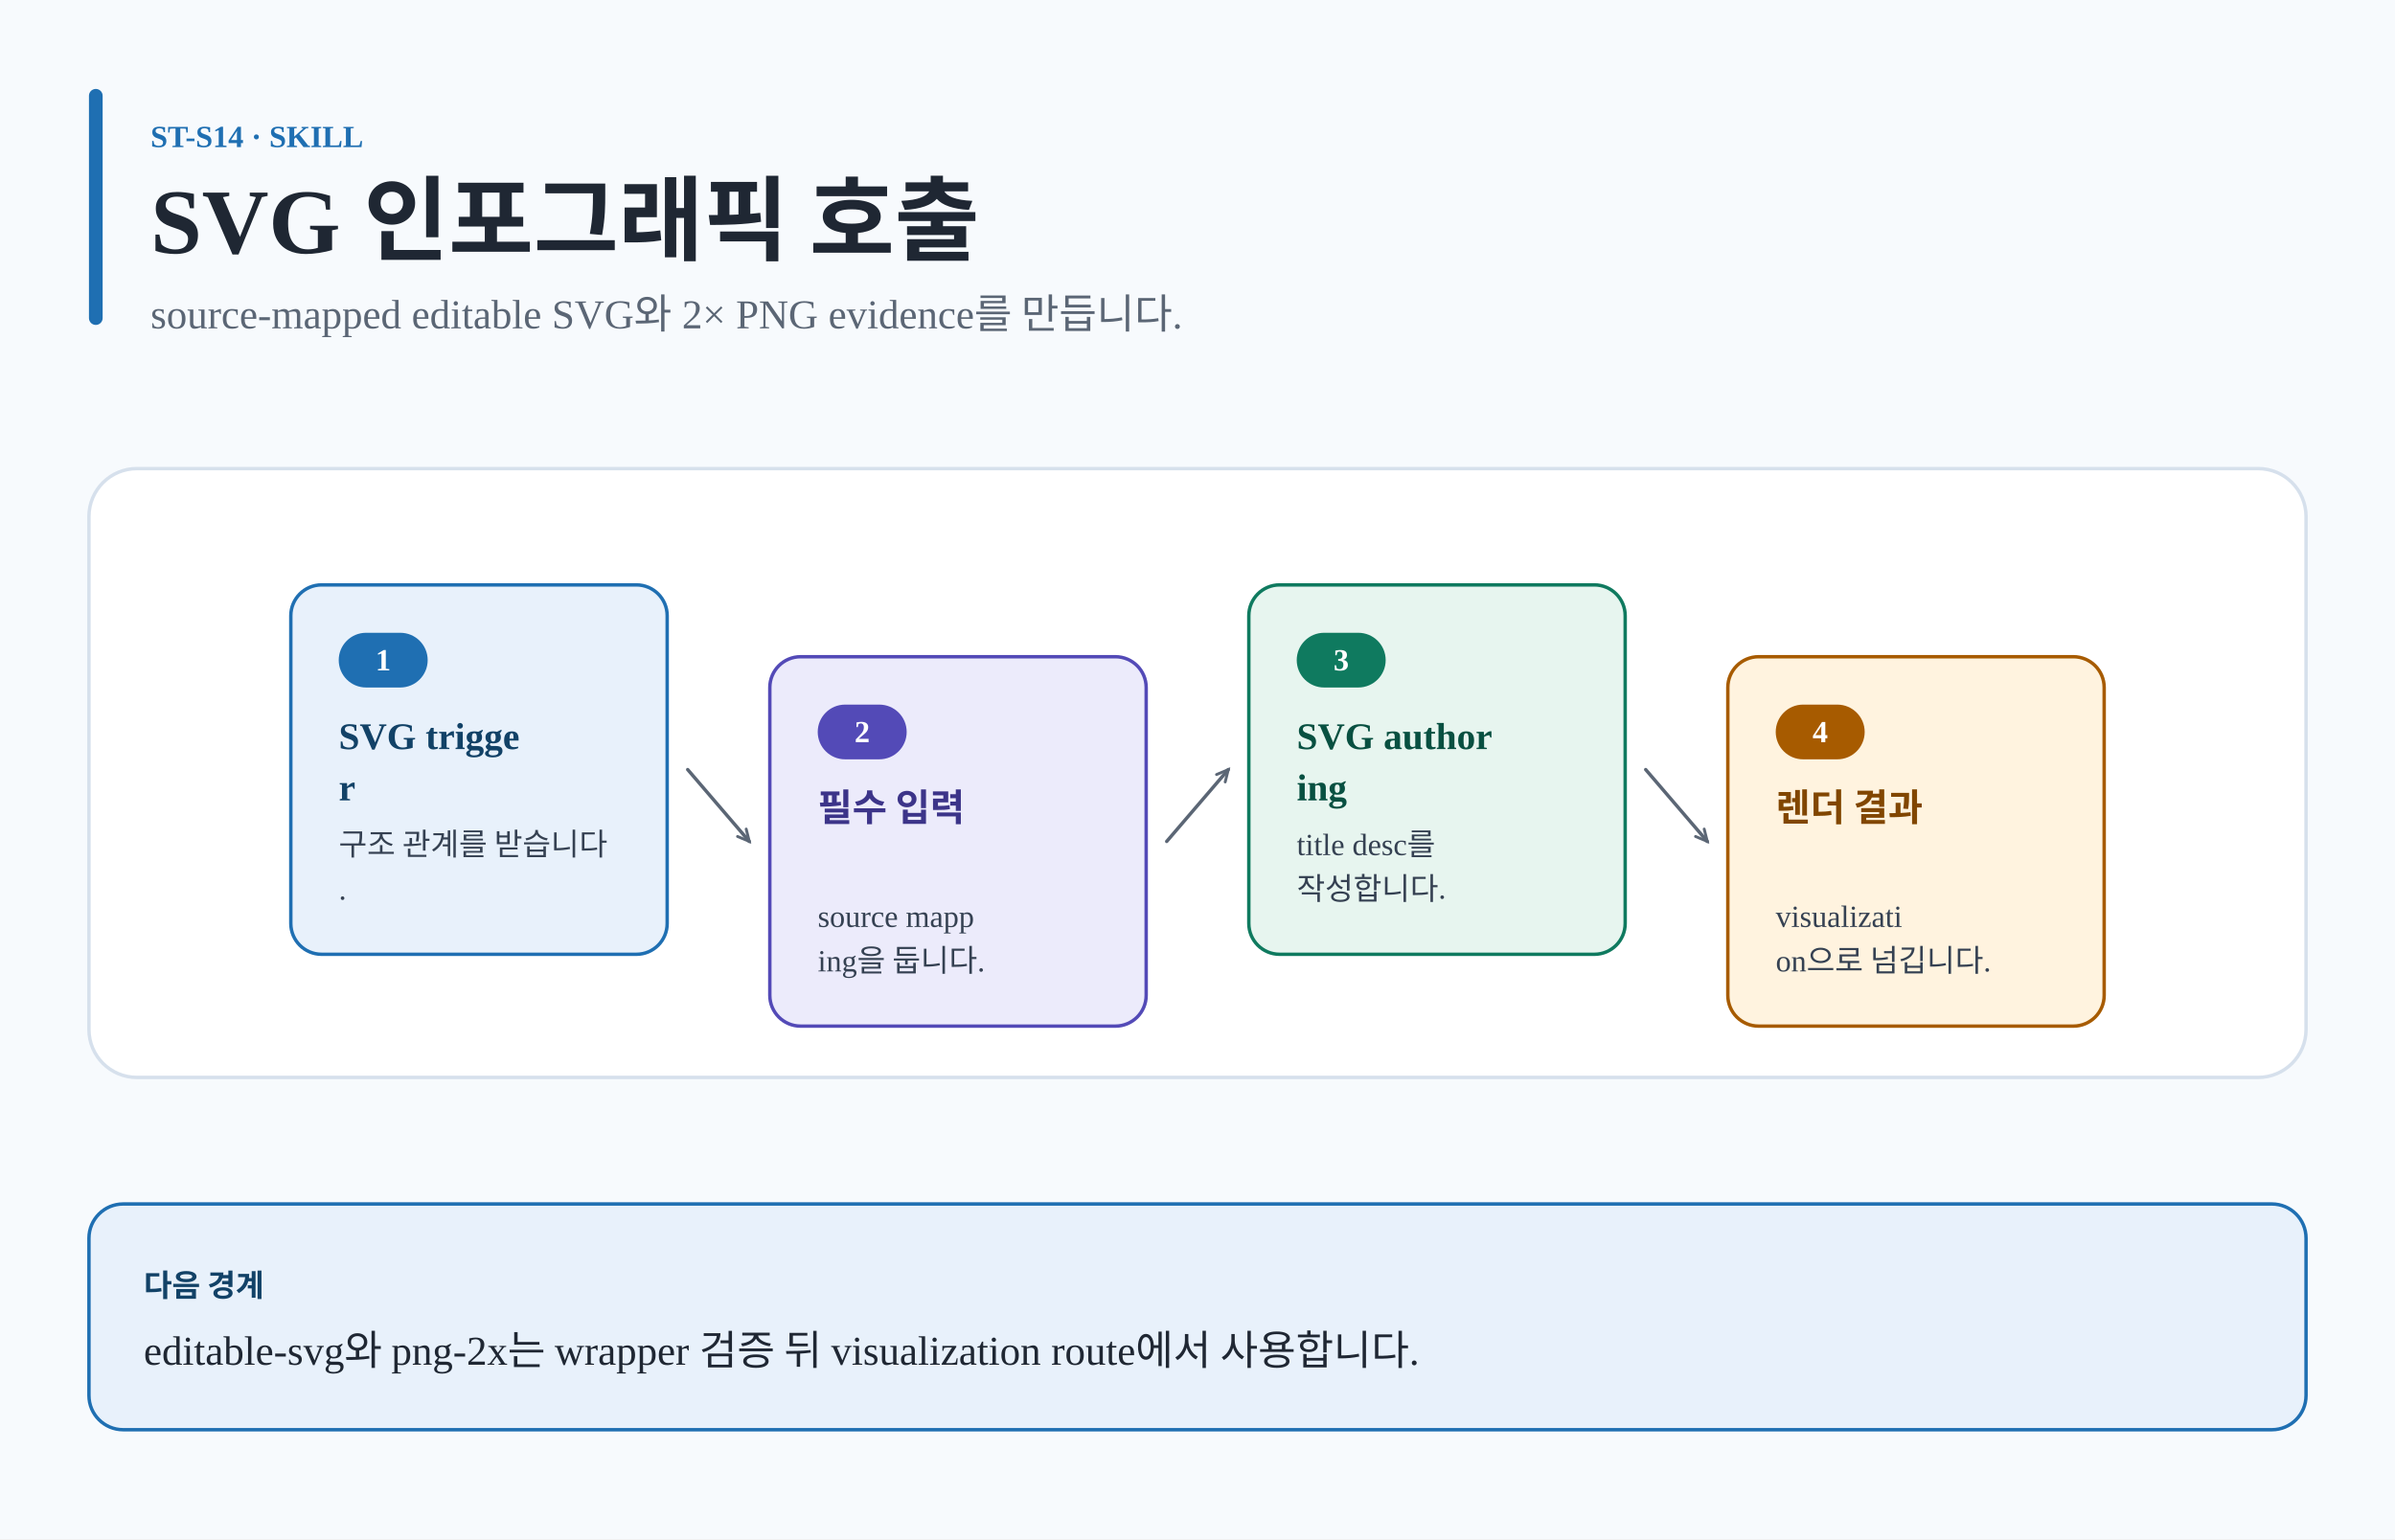
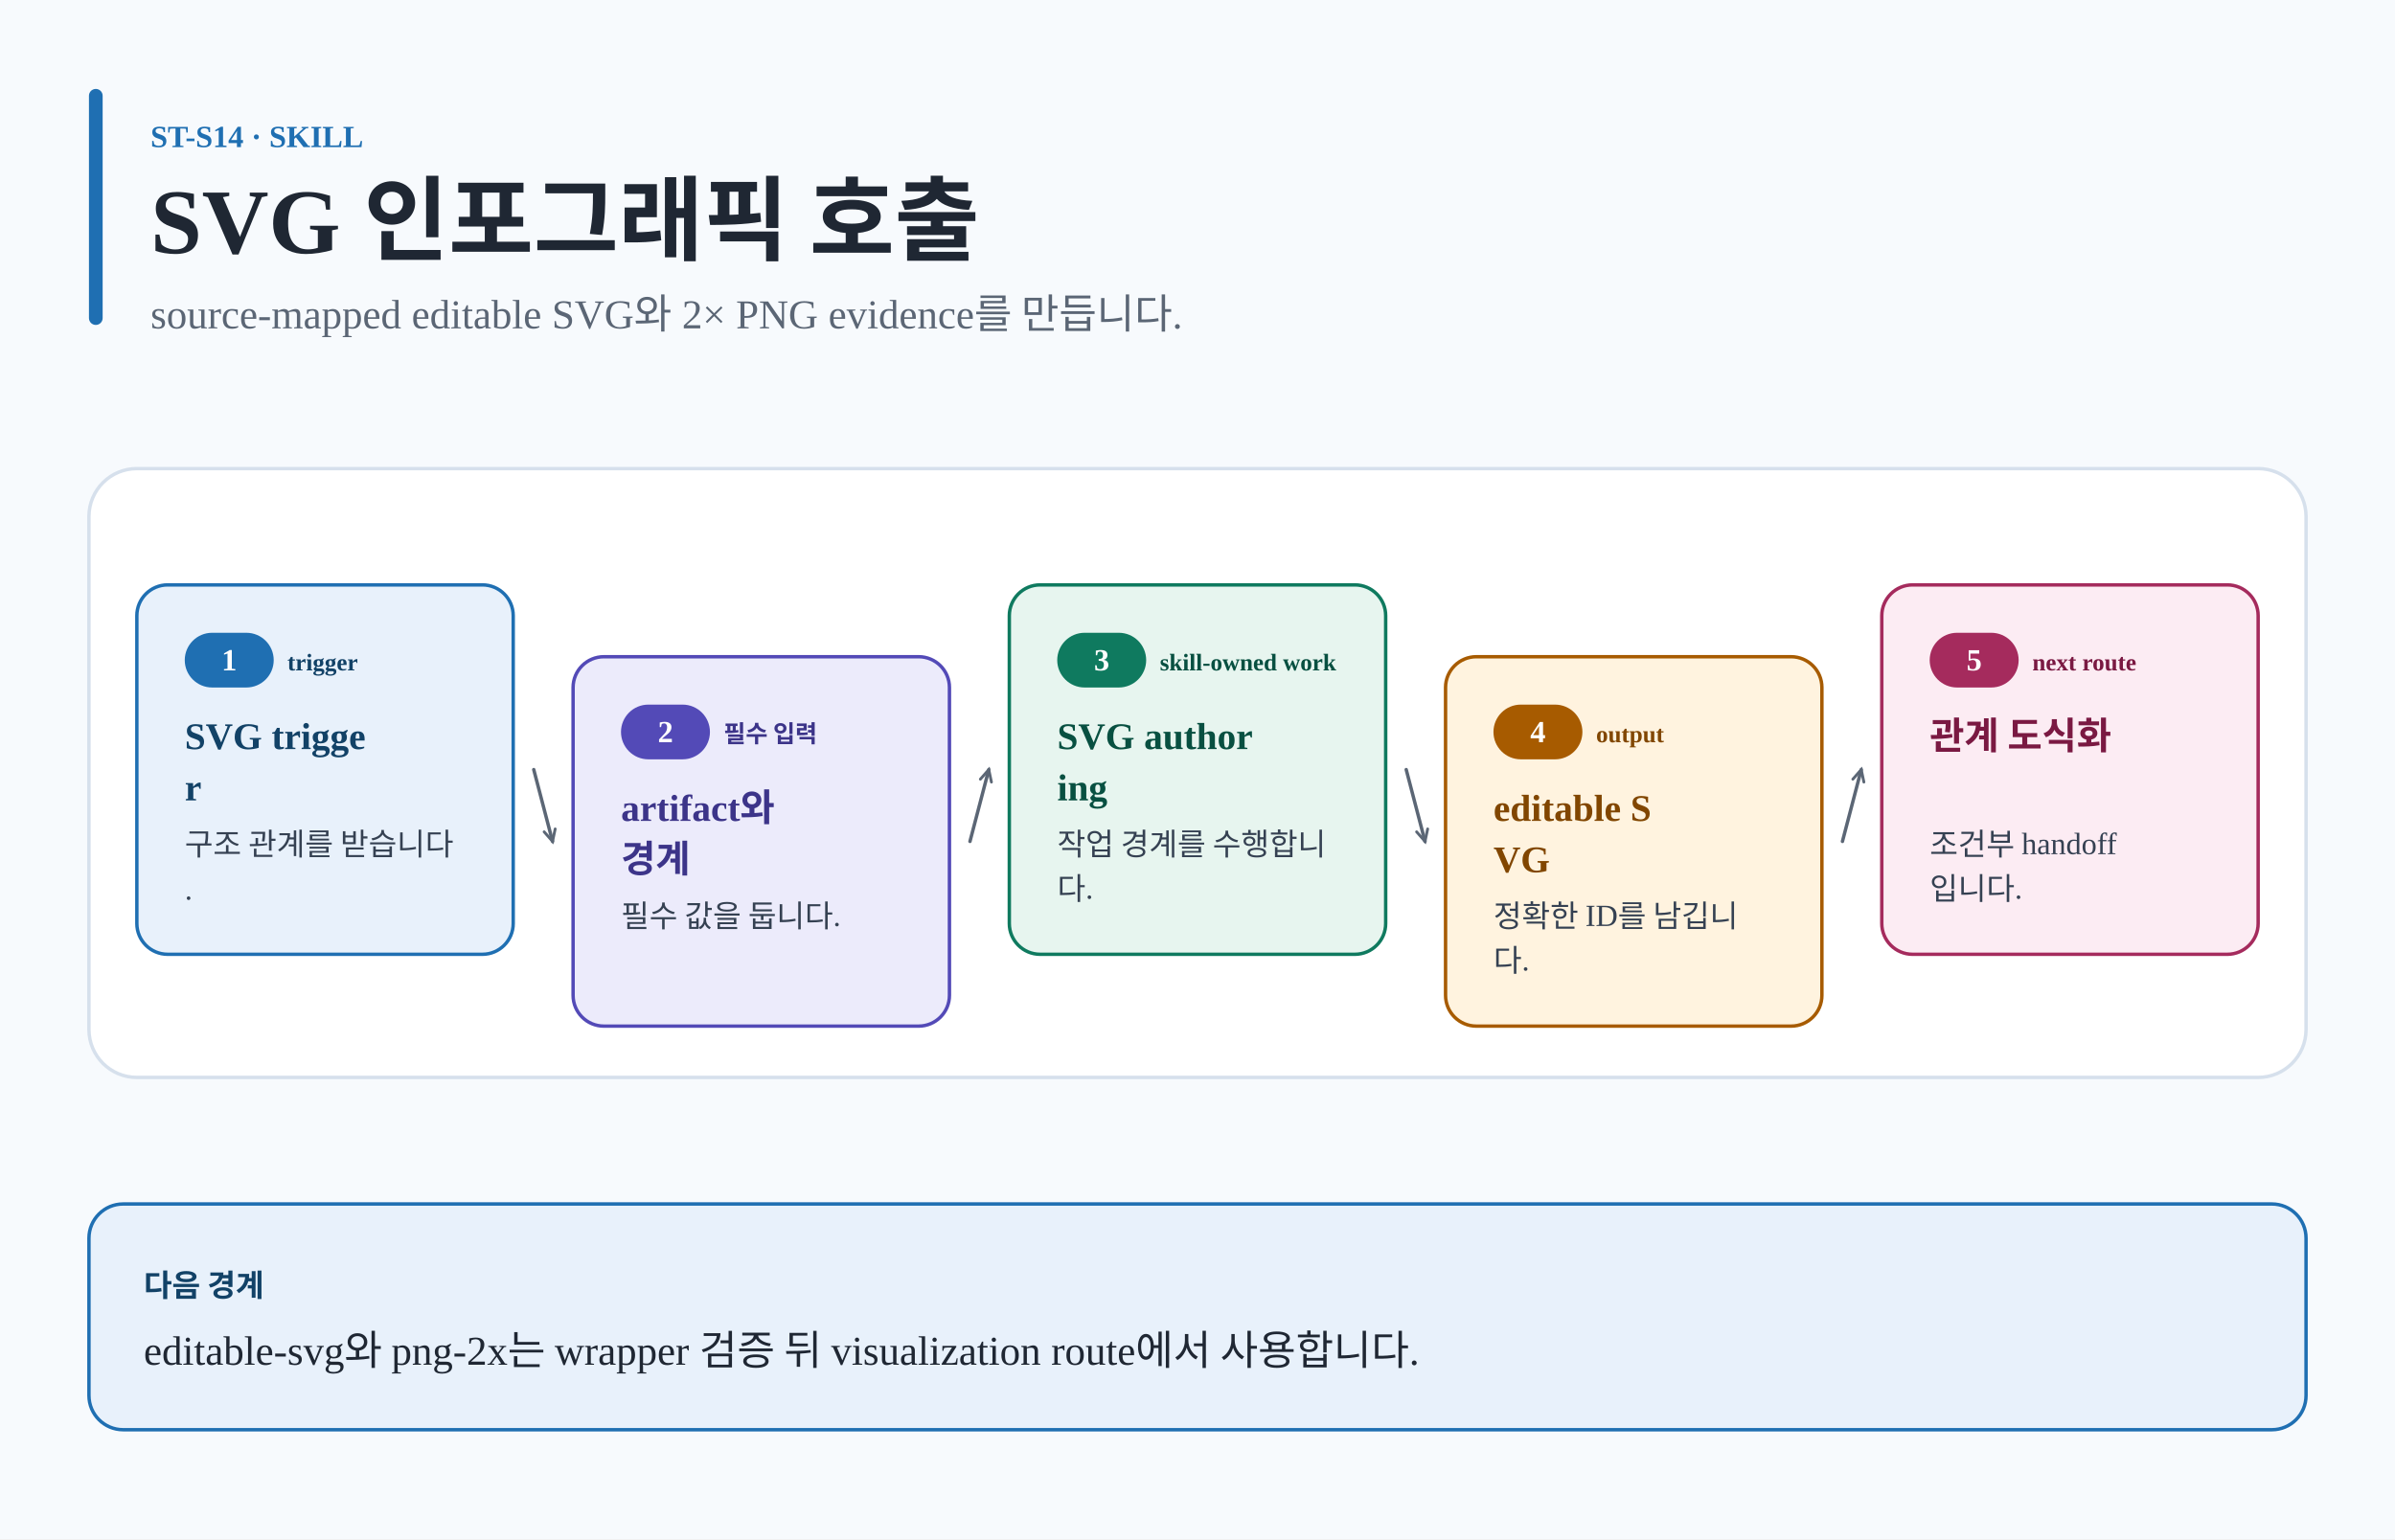
<svg xmlns="http://www.w3.org/2000/svg" viewBox="0 0 1400 900" width="1400" height="900" role="img" aria-label="SVG 인포그래픽 직접 호출 흐름">
  <defs>
    <marker id="open-arrow" viewBox="0 0 12 12" refX="10" refY="6" markerWidth="10" markerHeight="10" markerUnits="userSpaceOnUse" orient="auto">
      <path d="M 2 2 L 10 6 L 2 10" fill="none" stroke="#5B6675" stroke-width="2" stroke-linecap="round" />
    </marker>
  </defs>
  <rect width="1400" height="900" fill="#F7FAFD" />
  <rect x="52" y="52" width="8" height="138" rx="4" fill="#1F6FB2" />
  <text x="88" y="86" fill="#1F6FB2" font-size="18" font-weight="700">ST-S14 · SKILL</text>
  <text x="88" y="148" fill="#1F2733" font-size="54" font-weight="700">SVG 인포그래픽 호출</text>
  <text x="88" y="192" fill="#5B6675" font-size="24">source-mapped editable SVG와 2× PNG evidence를 만듭니다.</text>
  <rect x="52" y="274" width="1296" height="356" rx="28" fill="#FFFFFF" stroke="#D6E0EC" stroke-width="2" />
-   <path d="M 402 450 L 438 492" fill="none" stroke="#5B6675" stroke-width="2" stroke-linecap="round" marker-end="url(#open-arrow)" />
-   <path d="M 682 492 L 718 450" fill="none" stroke="#5B6675" stroke-width="2" stroke-linecap="round" marker-end="url(#open-arrow)" />
-   <path d="M 962 450 L 998 492" fill="none" stroke="#5B6675" stroke-width="2" stroke-linecap="round" marker-end="url(#open-arrow)" />
+   <path d="M 312 450 L 323 492" fill="none" stroke="#5B6675" stroke-width="2" stroke-linecap="round" marker-end="url(#open-arrow)" />
+   <path d="M 567 492 L 578 450" fill="none" stroke="#5B6675" stroke-width="2" stroke-linecap="round" marker-end="url(#open-arrow)" />
+   <path d="M 822 450 L 833 492" fill="none" stroke="#5B6675" stroke-width="2" stroke-linecap="round" marker-end="url(#open-arrow)" />
+   <path d="M 1077 492 L 1088 450" fill="none" stroke="#5B6675" stroke-width="2" stroke-linecap="round" marker-end="url(#open-arrow)" />
  <g aria-label="읽기 순서 1: SVG trigger">
-     <rect x="170" y="342" width="220" height="216" rx="18" fill="#E8F1FB" stroke="#1F6FB2" stroke-width="2" />
-     <rect x="198" y="370" width="52" height="32" rx="16" fill="#1F6FB2" />
-     <text x="224" y="392" text-anchor="middle" fill="#FFFFFF" font-size="18" font-weight="700">1</text>
-     <text x="198" y="438" fill="#124267" font-size="22" font-weight="700">SVG trigge</text>
-     <text x="198" y="468" fill="#124267" font-size="22" font-weight="700">r</text>
-     <text x="198" y="500" fill="#354152" font-size="18" font-weight="400">구조 관계를 받습니다</text>
-     <text x="198" y="526" fill="#354152" font-size="18" font-weight="400">.</text>
+     <rect x="80" y="342" width="220" height="216" rx="18" fill="#E8F1FB" stroke="#1F6FB2" stroke-width="2" />
+     <rect x="108" y="370" width="52" height="32" rx="16" fill="#1F6FB2" />
+     <text x="134" y="392" text-anchor="middle" fill="#FFFFFF" font-size="18" font-weight="700">1</text>
+     <text x="168" y="392" fill="#124267" font-size="14" font-weight="700">trigger</text>
+     <text x="108" y="438" fill="#124267" font-size="22" font-weight="700">SVG trigge</text>
+     <text x="108" y="468" fill="#124267" font-size="22" font-weight="700">r</text>
+     <text x="108" y="500" fill="#354152" font-size="18" font-weight="400">구조 관계를 받습니다</text>
+     <text x="108" y="526" fill="#354152" font-size="18" font-weight="400">.</text>
  </g>
-   <g aria-label="읽기 순서 2: 필수 입력">
-     <rect x="450" y="384" width="220" height="216" rx="18" fill="#ECEBFB" stroke="#534AB7" stroke-width="2" />
-     <rect x="478" y="412" width="52" height="32" rx="16" fill="#534AB7" />
-     <text x="504" y="434" text-anchor="middle" fill="#FFFFFF" font-size="18" font-weight="700">2</text>
-     <text x="478" y="480" fill="#3C3489" font-size="22" font-weight="700">필수 입력</text>
-     <text x="478" y="542" fill="#354152" font-size="18" font-weight="400">source mapp</text>
-     <text x="478" y="568" fill="#354152" font-size="18" font-weight="400">ing을 둡니다.</text>
+   <g aria-label="읽기 순서 2: artifact와 경계">
+     <rect x="335" y="384" width="220" height="216" rx="18" fill="#ECEBFB" stroke="#534AB7" stroke-width="2" />
+     <rect x="363" y="412" width="52" height="32" rx="16" fill="#534AB7" />
+     <text x="389" y="434" text-anchor="middle" fill="#FFFFFF" font-size="18" font-weight="700">2</text>
+     <text x="423" y="434" fill="#3C3489" font-size="14" font-weight="700">필수 입력</text>
+     <text x="363" y="480" fill="#3C3489" font-size="22" font-weight="700">artifact와 </text>
+     <text x="363" y="510" fill="#3C3489" font-size="22" font-weight="700">경계</text>
+     <text x="363" y="542" fill="#354152" font-size="18" font-weight="400">필수 값을 둡니다.</text>
  </g>
  <g aria-label="읽기 순서 3: SVG authoring">
-     <rect x="730" y="342" width="220" height="216" rx="18" fill="#E7F5EF" stroke="#0F7A5F" stroke-width="2" />
-     <rect x="758" y="370" width="52" height="32" rx="16" fill="#0F7A5F" />
-     <text x="784" y="392" text-anchor="middle" fill="#FFFFFF" font-size="18" font-weight="700">3</text>
-     <text x="758" y="438" fill="#085041" font-size="22" font-weight="700">SVG author</text>
-     <text x="758" y="468" fill="#085041" font-size="22" font-weight="700">ing</text>
-     <text x="758" y="500" fill="#354152" font-size="18" font-weight="400">title desc를</text>
-     <text x="758" y="526" fill="#354152" font-size="18" font-weight="400"> 작성합니다.</text>
+     <rect x="590" y="342" width="220" height="216" rx="18" fill="#E7F5EF" stroke="#0F7A5F" stroke-width="2" />
+     <rect x="618" y="370" width="52" height="32" rx="16" fill="#0F7A5F" />
+     <text x="644" y="392" text-anchor="middle" fill="#FFFFFF" font-size="18" font-weight="700">3</text>
+     <text x="678" y="392" fill="#085041" font-size="14" font-weight="700">skill-owned work</text>
+     <text x="618" y="438" fill="#085041" font-size="22" font-weight="700">SVG author</text>
+     <text x="618" y="468" fill="#085041" font-size="22" font-weight="700">ing</text>
+     <text x="618" y="500" fill="#354152" font-size="18" font-weight="400">작업 경계를 수행합니</text>
+     <text x="618" y="526" fill="#354152" font-size="18" font-weight="400">다.</text>
  </g>
-   <g aria-label="읽기 순서 4: 렌더 결과">
-     <rect x="1010" y="384" width="220" height="216" rx="18" fill="#FFF3DF" stroke="#A75B00" stroke-width="2" />
-     <rect x="1038" y="412" width="52" height="32" rx="16" fill="#A75B00" />
-     <text x="1064" y="434" text-anchor="middle" fill="#FFFFFF" font-size="18" font-weight="700">4</text>
-     <text x="1038" y="480" fill="#814600" font-size="22" font-weight="700">렌더 결과</text>
-     <text x="1038" y="542" fill="#354152" font-size="18" font-weight="400">visualizati</text>
-     <text x="1038" y="568" fill="#354152" font-size="18" font-weight="400">on으로 넘깁니다.</text>
+   <g aria-label="읽기 순서 4: editable SVG">
+     <rect x="845" y="384" width="220" height="216" rx="18" fill="#FFF3DF" stroke="#A75B00" stroke-width="2" />
+     <rect x="873" y="412" width="52" height="32" rx="16" fill="#A75B00" />
+     <text x="899" y="434" text-anchor="middle" fill="#FFFFFF" font-size="18" font-weight="700">4</text>
+     <text x="933" y="434" fill="#814600" font-size="14" font-weight="700">output</text>
+     <text x="873" y="480" fill="#814600" font-size="22" font-weight="700">editable S</text>
+     <text x="873" y="510" fill="#814600" font-size="22" font-weight="700">VG</text>
+     <text x="873" y="542" fill="#354152" font-size="18" font-weight="400">정확한 ID를 남깁니</text>
+     <text x="873" y="568" fill="#354152" font-size="18" font-weight="400">다.</text>
+   </g>
+   <g aria-label="읽기 순서 5: 관계 도식화">
+     <rect x="1100" y="342" width="220" height="216" rx="18" fill="#FCECF3" stroke="#A52B5D" stroke-width="2" />
+     <rect x="1128" y="370" width="52" height="32" rx="16" fill="#A52B5D" />
+     <text x="1154" y="392" text-anchor="middle" fill="#FFFFFF" font-size="18" font-weight="700">5</text>
+     <text x="1188" y="392" fill="#7A1942" font-size="14" font-weight="700">next route</text>
+     <text x="1128" y="438" fill="#7A1942" font-size="22" font-weight="700">관계 도식화</text>
+     <text x="1128" y="500" fill="#354152" font-size="18" font-weight="400">조건부 handoff</text>
+     <text x="1128" y="526" fill="#354152" font-size="18" font-weight="400">입니다.</text>
  </g>
  <rect x="52" y="704" width="1296" height="132" rx="20" fill="#E8F1FB" stroke="#1F6FB2" stroke-width="2" />
  <text x="84" y="758" fill="#124267" font-size="18" font-weight="700">다음 경계</text>
  <text x="84" y="798" fill="#1F2733" font-size="24">editable-svg와 png-2x는 wrapper 검증 뒤 visualization route에서 사용합니다.</text>
</svg>
